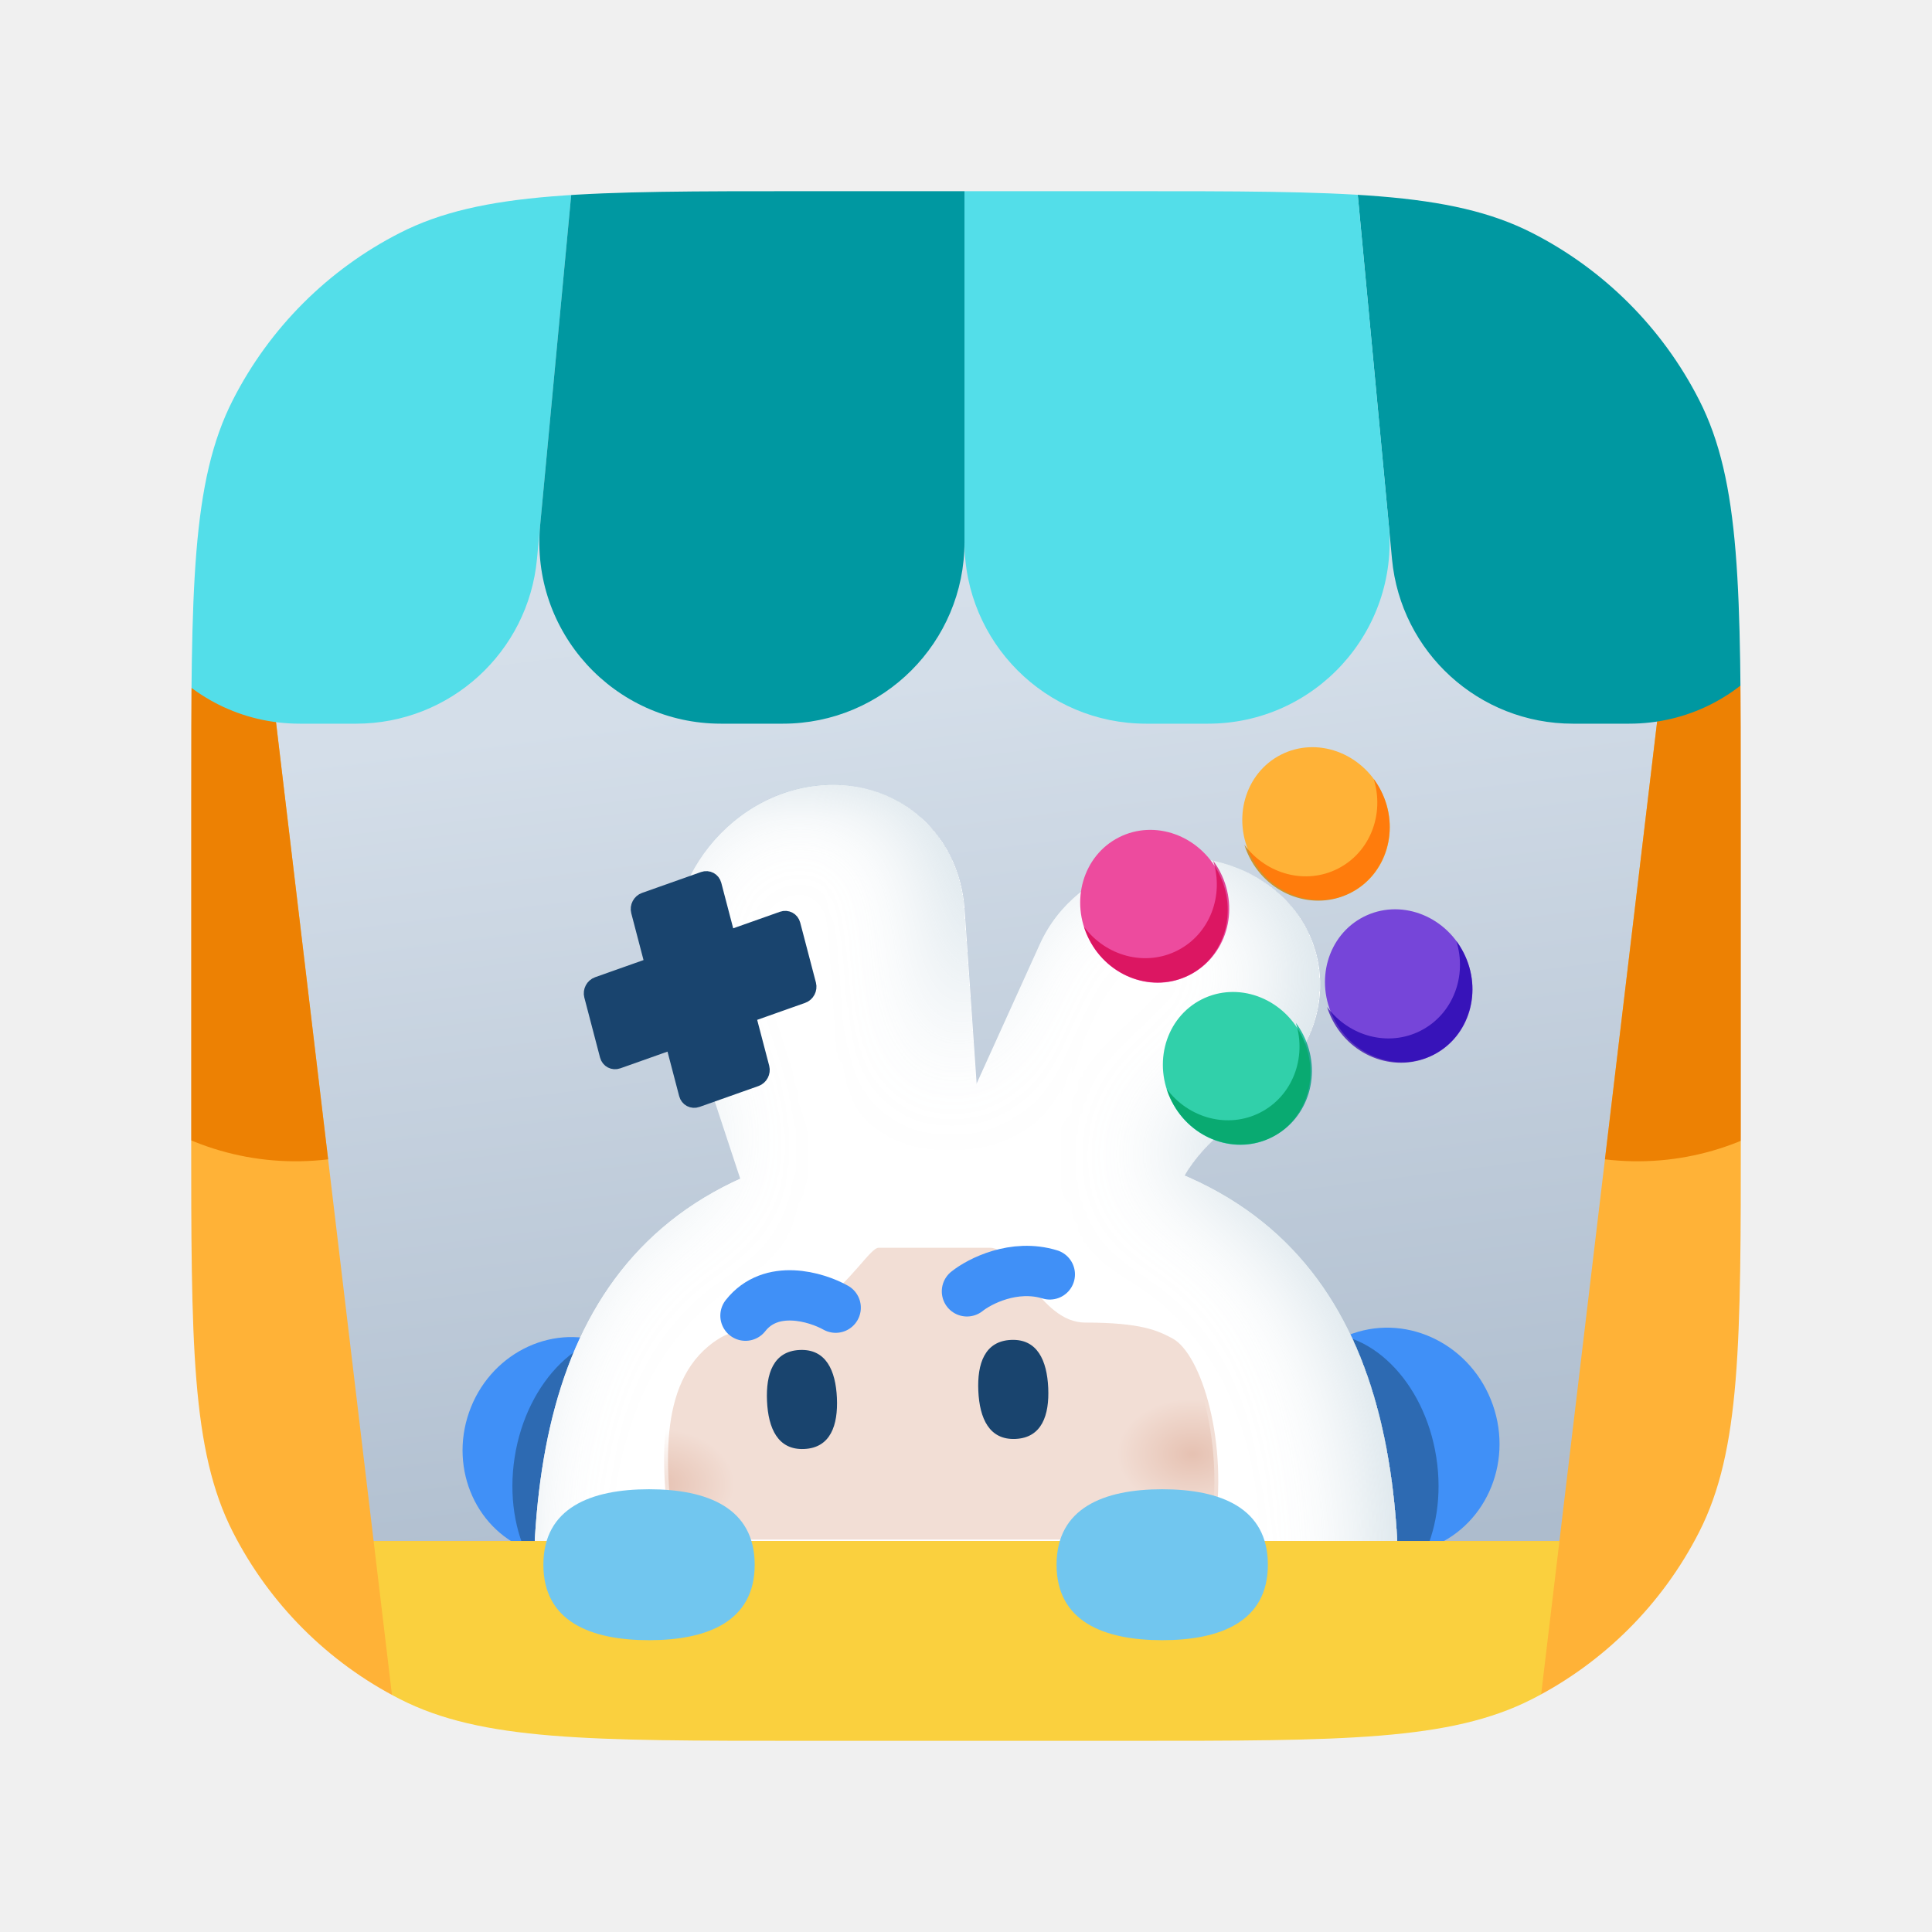
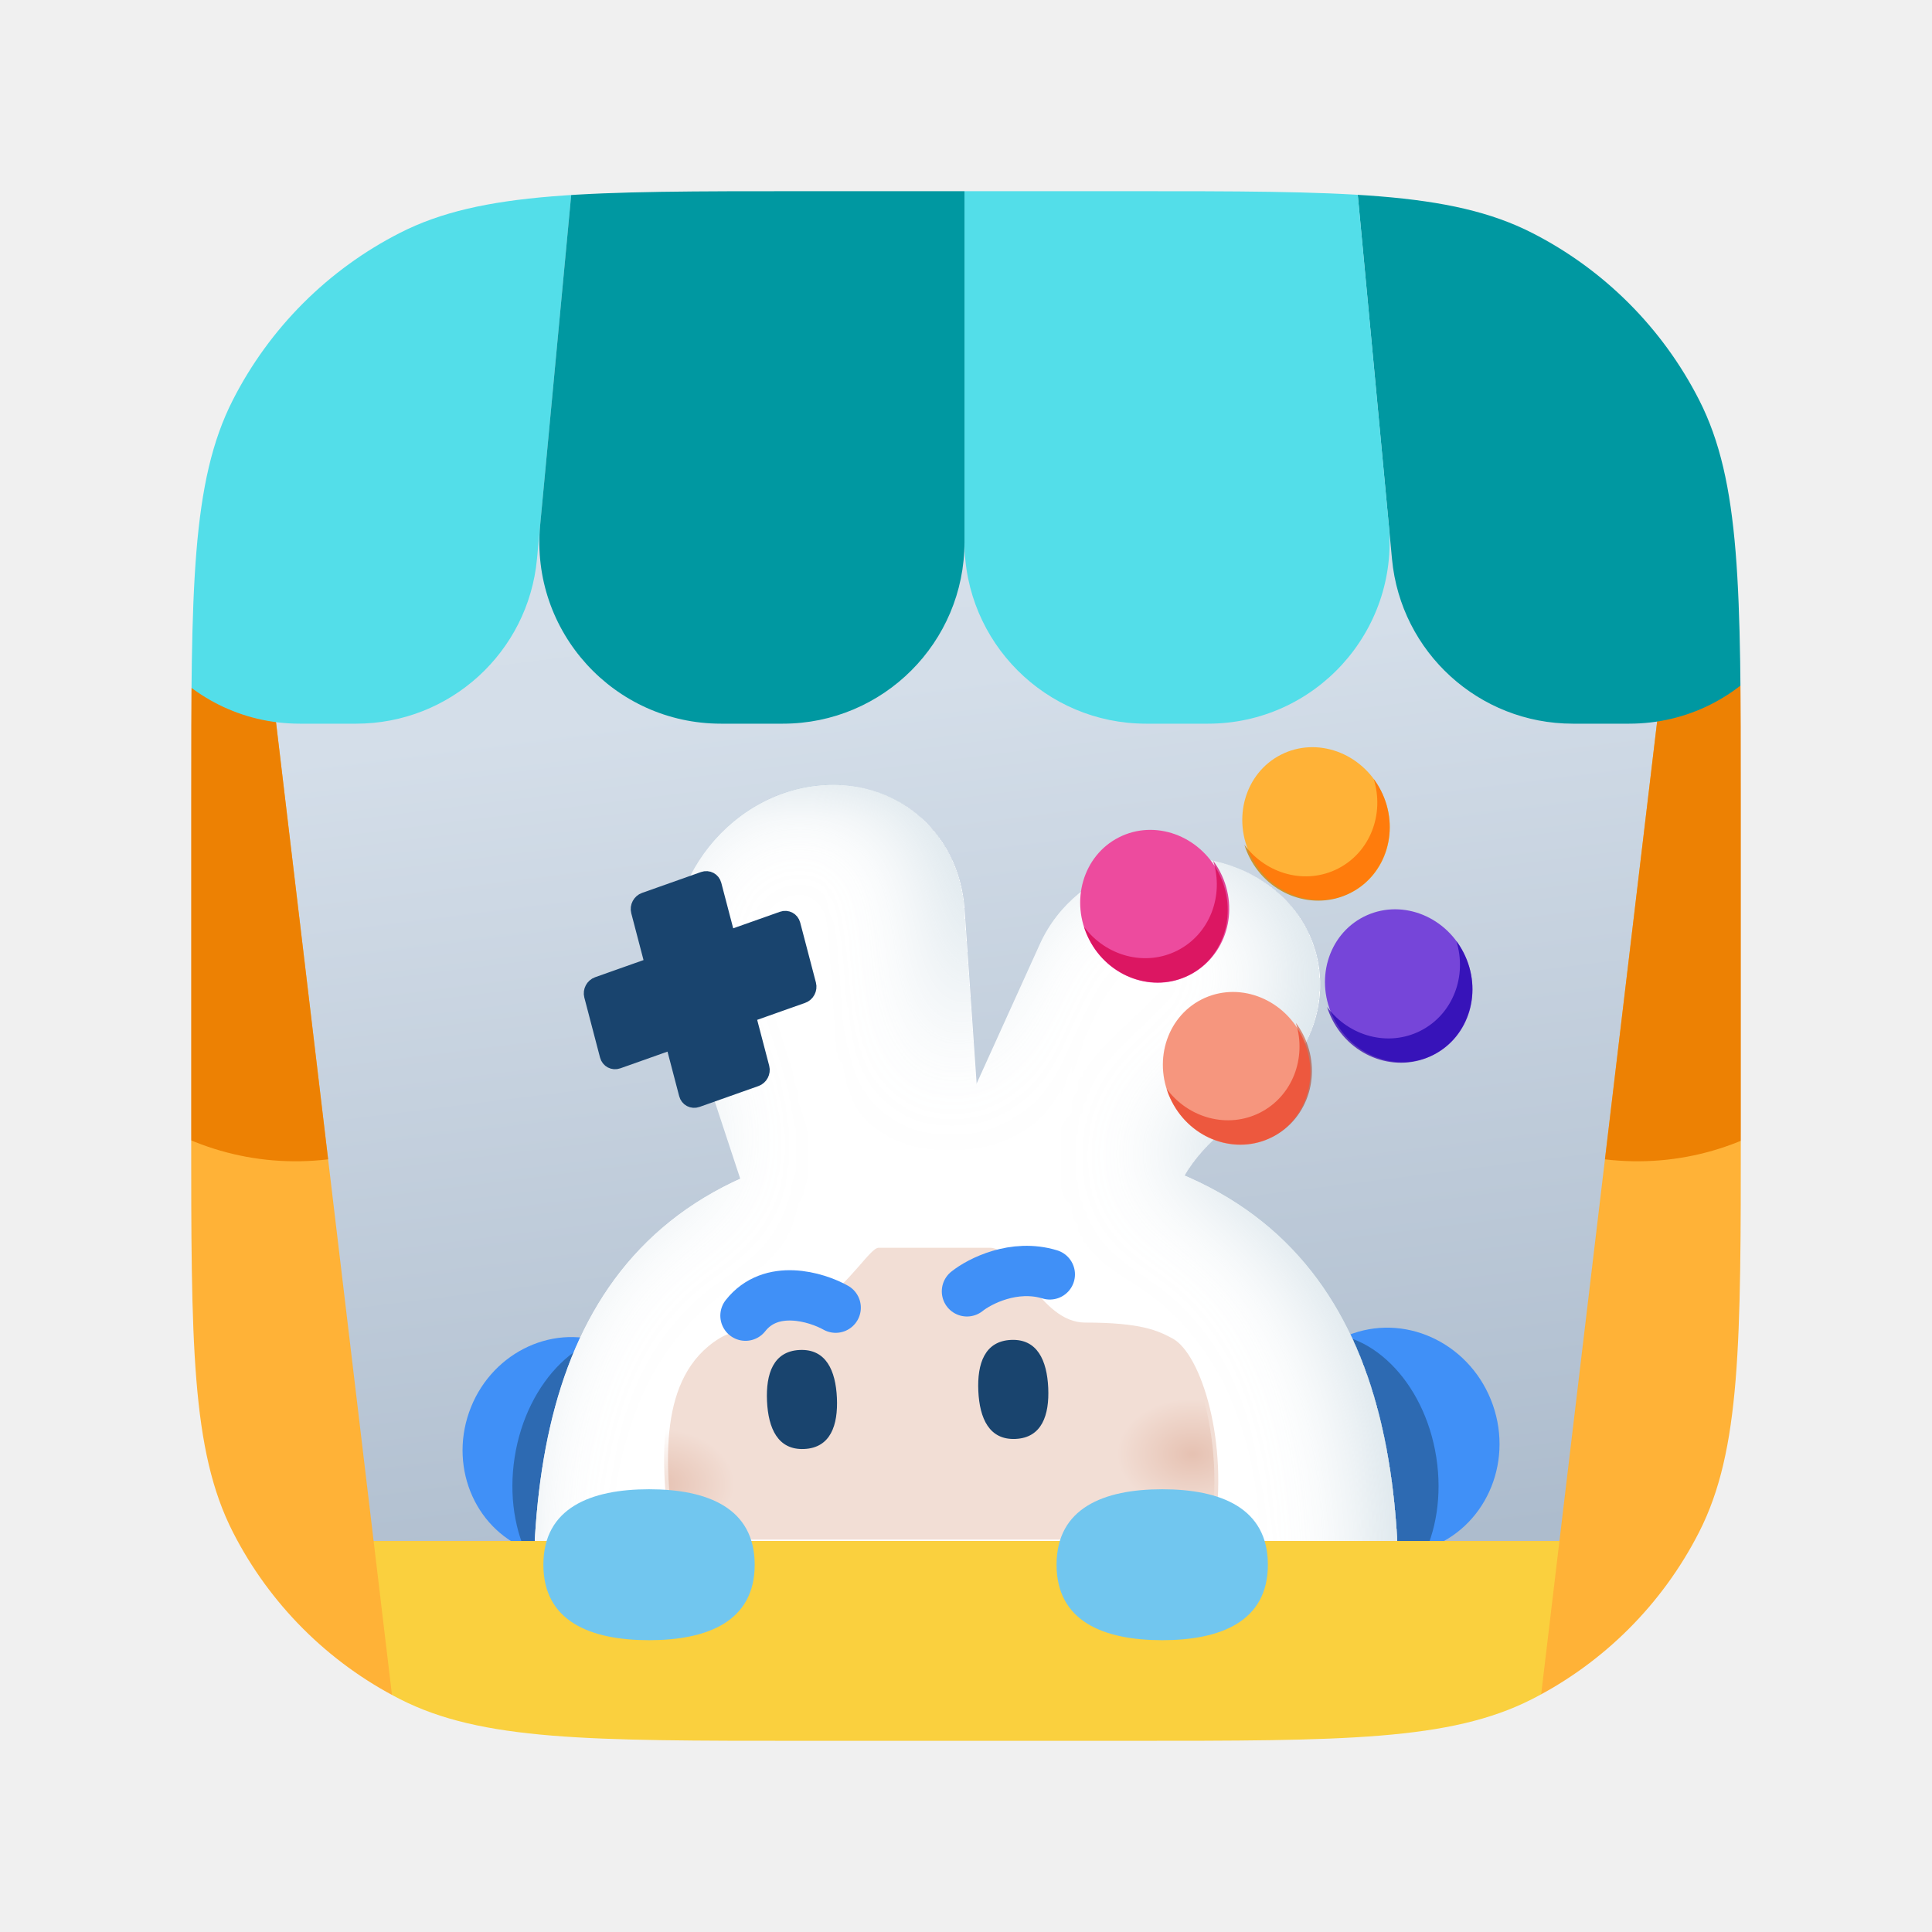
<svg xmlns="http://www.w3.org/2000/svg" width="192" height="192" fill="none" viewBox="0 0 192 192">
  <mask id="mask0_1684_1095" width="154" height="154" x="19" y="19" maskUnits="userSpaceOnUse" style="mask-type:alpha">
    <path fill="#EFF3F5" d="M19 79.8C19 58.518 19 47.877 23.142 39.748C26.785 32.598 32.598 26.785 39.748 23.142C47.877 19 58.518 19 79.8 19H112.2C133.482 19 144.123 19 152.252 23.142C159.402 26.785 165.215 32.598 168.858 39.748C173 47.877 173 58.518 173 79.8V112.2C173 133.482 173 144.123 168.858 152.252C165.215 159.402 159.402 165.215 152.252 168.858C144.123 173 133.482 173 112.2 173H79.8C58.518 173 47.877 173 39.748 168.858C32.598 165.215 26.785 159.402 23.142 152.252C19 144.123 19 133.482 19 112.2V79.8Z" />
  </mask>
  <g mask="url(#mask0_1684_1095)">
    <path fill="url(#paint0_linear_1684_1095)" d="M19 79.8C19 58.518 19 47.877 23.142 39.748C26.785 32.598 32.598 26.785 39.748 23.142C47.877 19 58.518 19 79.8 19H112.2C133.482 19 144.123 19 152.252 23.142C159.402 26.785 165.215 32.598 168.858 39.748C173 47.877 173 58.518 173 79.8V112.2C173 133.482 173 144.123 168.858 152.252C165.215 159.402 159.402 165.215 152.252 168.858C144.123 173 133.482 173 112.2 173H79.8C58.518 173 47.877 173 39.748 168.858C32.598 165.215 26.785 159.402 23.142 152.252C19 144.123 19 133.482 19 112.2V79.8Z" />
    <ellipse fill="#4090F7" rx="10.417" ry="10.966" transform="matrix(-0.944148 -0.329522 -0.329522 0.944148 56.449 143.786)" />
    <ellipse fill="#19446E" opacity=".5" rx="10.417" ry="13.982" transform="matrix(-0.98809 -0.153877 -0.153877 0.98809 61.4384 146.425)" />
    <ellipse cx="138.154" cy="143.196" fill="#4090F7" rx="10.812" ry="11.304" transform="rotate(-19.2397 138.154 143.196)" />
    <ellipse cx="132.445" cy="146.425" fill="#19446E" opacity=".5" rx="10.417" ry="13.982" transform="rotate(-8.8517 132.445 146.425)" />
    <path fill="#fff" d="M67.6 98.838C64.597 89.743 71.312 79.364 81.005 78.119C88.767 77.121 95.314 82.517 95.857 90.359L98.654 130.763C99.063 136.657 94.214 142.074 88.394 142.227C84.514 142.329 81.193 140.012 79.989 136.364L67.6 98.838Z" />
    <path fill="#fff" d="M103.423 93.803C107.036 85.83 117.742 82.713 125.279 87.442C132.457 91.945 133.237 101.403 126.92 107.34L120.468 113.404C118.994 114.79 117.816 116.411 117 118.178L111.602 129.86C108.952 135.593 101.253 137.837 95.788 134.469C92.182 132.246 90.593 128.14 91.817 124.207L96.582 108.902L103.423 93.803Z" />
    <path fill="#fff" d="M139 158.5C139 183.629 130.158 204 96 204C61.842 204 53 183.629 53 158.5C53 133.371 61.842 113 96 113C130.158 113 139 133.371 139 158.5Z" />
    <g filter="url(#filter0_i_1684_1095)">
      <path fill="#fff" d="M67.522 98.838C64.52 89.743 71.235 79.364 80.928 78.119C88.69 77.121 95.237 82.517 95.779 90.359L98.577 130.763C98.986 136.657 94.137 142.074 88.316 142.227C84.437 142.329 81.116 140.012 79.912 136.364L67.522 98.838Z" />
      <path fill="#fff" d="M103.346 93.803C106.958 85.83 117.665 82.713 125.201 87.442C132.38 91.945 133.16 101.403 126.843 107.34L120.391 113.404C118.917 114.79 117.739 116.411 116.923 118.178L111.524 129.86C108.875 135.593 101.176 137.837 95.711 134.469C92.105 132.246 90.515 128.14 91.74 124.207L96.504 108.902L103.346 93.803Z" />
      <path fill="#fff" d="M139 158.5C139 183.629 130.158 204 96 204C61.842 204 53 183.629 53 158.5C53 133.371 61.842 113 96 113C130.158 113 139 133.371 139 158.5Z" />
    </g>
    <path fill="#FFB237" d="M-4.762 160.337C-4.762 156.367 -1.543 153.148 2.427 153.148H189.272C193.242 153.148 196.461 156.367 196.461 160.337V200.401C196.461 204.371 193.242 207.59 189.272 207.59H2.427C-1.543 207.59 -4.762 204.371 -4.762 200.401V160.337Z" />
    <rect width="201.223" height="54.441" x="-4.762" y="153.148" fill="#FAD03E" rx="7.189" />
    <path fill="#FFB237" d="M-1.259 59.807L25.621 56.602L39.258 170.991L12.379 174.196L-1.259 59.807Z" />
    <path fill="#ED8103" d="M-1.259 59.807L25.621 56.602L32.609 115.214C17.763 116.984 4.294 106.384 2.524 91.539L-1.259 59.807Z" />
    <path fill="#FFB237" d="M193.365 59.807L166.485 56.602L152.848 170.991L179.728 174.196L193.365 59.807Z" />
    <path fill="#ED8103" d="M193.365 59.807L166.485 56.602L159.498 115.214C174.343 116.984 187.812 106.384 189.582 91.539L193.365 59.807Z" />
    <path fill="#0098A1" d="M164.826 -12H131.983L138.336 55.561C139.208 64.832 146.992 71.918 156.304 71.918H161.902C173.553 71.918 182.151 61.042 179.462 49.706L164.826 -12Z" />
    <path fill="#53DEE9" d="M26.873 -12H59.716L53.363 55.561C52.491 64.832 44.708 71.918 35.395 71.918H29.797C18.146 71.918 9.548 61.042 12.237 49.706L26.873 -12Z" />
    <path fill="#53DEE9" d="M131.983 -12H95.849V53.871C95.849 63.838 103.929 71.918 113.896 71.918H120.051C130.685 71.918 139.014 62.769 138.019 52.181L131.983 -12Z" />
    <path fill="#0098A1" d="M59.716 -12H95.85V53.871C95.85 63.838 87.77 71.918 77.803 71.918H71.648C61.014 71.918 52.685 62.769 53.681 52.181L59.716 -12Z" />
    <path fill="#F2DED5" d="M71.5 133C65.291 136.821 66.165 145.71 66.898 152.116C66.956 152.621 67.384 153 67.892 153H119.683C120.158 153 120.57 152.665 120.65 152.196C122.142 143.515 119.414 134.539 116.5 133C115.092 132.256 113.469 131.436 107.837 131.436C103.332 131.436 101 124 98.383 124H87.32C86.5 124 84.644 127.305 81.286 129.701C78.229 131.882 73.77 131.603 71.5 133Z" />
    <path fill="#19446E" d="M79.923 143.999C77.307 144.119 76.349 141.955 76.225 139.238C76.101 136.52 76.858 134.278 79.473 134.159C82.089 134.039 83.047 136.203 83.171 138.92C83.295 141.638 82.538 143.88 79.923 143.999Z" />
    <path fill="#19446E" d="M100.923 142.999C98.307 143.119 97.349 140.955 97.225 138.238C97.101 135.52 97.858 133.278 100.473 133.159C103.089 133.039 104.047 135.203 104.171 137.92C104.295 140.638 103.538 142.88 100.923 142.999Z" />
    <g style="mix-blend-mode:multiply">
      <mask id="mask1_1684_1095" width="68" height="14" x="58" y="139" maskUnits="userSpaceOnUse" style="mask-type:alpha">
        <ellipse cx="118.5" cy="144.5" fill="url(#paint1_radial_1684_1095)" rx="7.5" ry="5.5" />
        <ellipse cx="65.5" cy="147.5" fill="url(#paint2_radial_1684_1095)" rx="7.5" ry="5.5" />
      </mask>
      <g mask="url(#mask1_1684_1095)">
        <path fill="#F2DED5" d="M71.115 133C64.906 136.821 65.779 145.71 66.513 152.116C66.571 152.621 66.998 153 67.507 153H119.297C119.773 153 120.184 152.665 120.265 152.196C121.756 143.515 119.028 134.539 116.115 133C114.706 132.256 113.084 131.436 107.452 131.436C102.946 131.436 100.615 124 97.998 124H86.935C86.115 124 84.259 127.305 80.901 129.701C77.843 131.882 73.385 131.603 71.115 133Z" />
      </g>
    </g>
    <path stroke="#4090F7" stroke-linecap="round" stroke-linejoin="round" stroke-width="5" d="M83.049 129.955C81.119 128.876 76.622 127.525 74.085 130.749" />
    <path stroke="#4090F7" stroke-linecap="round" stroke-linejoin="round" stroke-width="5" d="M96.095 128.332C97.362 127.32 100.783 125.567 104.329 126.648" />
    <path fill="#71C6EF" d="M75 155.5C75 161.148 70.299 163 64.5 163C58.701 163 54 161.148 54 155.5C54 149.852 58.701 148 64.5 148C70.299 148 75 149.852 75 155.5Z" />
    <path fill="#71C6EF" d="M126 155.5C126 161.148 121.299 163 115.5 163C109.701 163 105 161.148 105 155.5C105 149.852 109.701 148 115.5 148C121.299 148 126 149.852 126 155.5Z" />
    <ellipse cx="114.678" cy="90.068" fill="#ED4B9E" rx="7.234" ry="7.686" transform="rotate(-27.0243 114.678 90.068)" />
-     <ellipse cx="122.895" cy="106.177" fill="#31D0AA" rx="7.234" ry="7.686" transform="rotate(-27.0243 122.895 106.177)" />
+     <ellipse cx="122.895" cy="106.177" fill="#F6967E" rx="7.234" ry="7.686" transform="rotate(-27.0243 122.895 106.177)" />
    <ellipse cx="130.787" cy="81.851" fill="#FFB237" rx="7.234" ry="7.686" transform="rotate(-27.0243 130.787 81.8512)" />
    <ellipse cx="139.004" cy="97.961" fill="#7645D9" rx="7.234" ry="7.686" transform="rotate(-27.0243 139.004 97.9607)" />
    <g style="mix-blend-mode:multiply">
      <path fill="#ED4B9E" fill-rule="evenodd" d="M120.565 85.543C121.656 89.025 120.229 92.82 117.018 94.457C113.808 96.094 109.898 95.022 107.719 92.095C107.853 92.521 108.024 92.942 108.234 93.355C110.163 97.136 114.647 98.711 118.251 96.873C121.854 95.035 123.211 90.48 121.283 86.699C121.073 86.287 120.832 85.901 120.565 85.543Z" clip-rule="evenodd" />
    </g>
    <g style="mix-blend-mode:multiply">
-       <path fill="#31D0AA" fill-rule="evenodd" d="M128.782 101.652C129.873 105.134 128.445 108.929 125.235 110.566C122.024 112.204 118.115 111.132 115.936 108.204C116.069 108.63 116.241 109.052 116.451 109.464C118.38 113.245 122.864 114.821 126.467 112.983C130.071 111.145 131.428 106.59 129.5 102.809C129.289 102.396 129.049 102.01 128.782 101.652Z" clip-rule="evenodd" />
+       <path fill="#F6967E" fill-rule="evenodd" d="M128.782 101.652C129.873 105.134 128.445 108.929 125.235 110.566C122.024 112.204 118.115 111.132 115.936 108.204C116.069 108.63 116.241 109.052 116.451 109.464C118.38 113.245 122.864 114.821 126.467 112.983C130.071 111.145 131.428 106.59 129.5 102.809C129.289 102.396 129.049 102.01 128.782 101.652Z" clip-rule="evenodd" />
    </g>
    <g style="mix-blend-mode:multiply">
      <path fill="#FFB237" fill-rule="evenodd" d="M136.514 77.408C137.605 80.89 136.177 84.685 132.966 86.322C129.756 87.96 125.846 86.888 123.668 83.96C123.801 84.386 123.972 84.808 124.183 85.22C126.111 89.001 130.596 90.577 134.199 88.739C137.802 86.901 139.16 82.346 137.231 78.564C137.021 78.152 136.78 77.766 136.514 77.408Z" clip-rule="evenodd" />
    </g>
    <g style="mix-blend-mode:multiply">
      <path fill="#7645D9" fill-rule="evenodd" d="M144.73 93.517C145.821 97 144.394 100.794 141.183 102.432C137.973 104.069 134.063 102.997 131.884 100.07C132.018 100.496 132.189 100.917 132.399 101.33C134.328 105.111 138.813 106.686 142.416 104.848C146.019 103.01 147.377 98.455 145.448 94.674C145.238 94.262 144.997 93.876 144.73 93.517Z" clip-rule="evenodd" />
    </g>
  </g>
  <path fill="#19446E" stroke="#19446E" stroke-linejoin="round" stroke-width="1.616" d="M68.278 108.731C68.391 109.163 68.824 109.392 69.245 109.243L75.104 107.169C75.524 107.02 75.774 106.549 75.661 106.117L74.278 100.839L79.747 98.902C80.168 98.753 80.417 98.282 80.304 97.85L78.741 91.886C78.628 91.454 78.195 91.225 77.775 91.374L72.306 93.311L70.898 87.937C70.785 87.505 70.352 87.276 69.931 87.425L64.073 89.499C63.652 89.648 63.402 90.119 63.516 90.551L64.923 95.925L59.408 97.878C58.987 98.027 58.738 98.498 58.851 98.929L60.413 104.894C60.526 105.326 60.959 105.555 61.38 105.406L66.895 103.453L68.278 108.731Z" />
  <defs>
    <filter id="filter0_i_1684_1095" width="89" height="127" x="50" y="77" color-interpolation-filters="sRGB" filterUnits="userSpaceOnUse">
      <feFlood flood-opacity="0" result="BackgroundImageFix" />
      <feBlend in="SourceGraphic" in2="BackgroundImageFix" mode="normal" result="shape" />
      <feColorMatrix in="SourceAlpha" result="hardAlpha" type="matrix" values="0 0 0 0 0 0 0 0 0 0 0 0 0 0 0 0 0 0 127 0" />
      <feOffset dx="-3" dy="-1" />
      <feGaussianBlur stdDeviation="4.5" />
      <feComposite in2="hardAlpha" k2="-1" k3="1" operator="arithmetic" />
      <feColorMatrix type="matrix" values="0 0 0 0 0.726 0 0 0 0 0.806 0 0 0 0 0.85 0 0 0 0.55 0" />
      <feBlend in2="shape" mode="normal" result="effect1_innerShadow_1684_1095" />
    </filter>
    <linearGradient id="paint0_linear_1684_1095" x1="38" x2="71" y1="-101.5" y2="162" gradientUnits="userSpaceOnUse">
      <stop stop-color="#E1EBF5" />
      <stop offset=".657" stop-color="#D4DEE9" />
      <stop offset="1" stop-color="#ADBCCD" />
    </linearGradient>
    <radialGradient id="paint1_radial_1684_1095" cx="0" cy="0" r="1" gradientTransform="translate(118.5 144.5) rotate(90) scale(5.5 7.5)" gradientUnits="userSpaceOnUse">
      <stop stop-color="#DDAFA2" />
      <stop offset="1" stop-color="#DDAFA2" stop-opacity="0" />
    </radialGradient>
    <radialGradient id="paint2_radial_1684_1095" cx="0" cy="0" r="1" gradientTransform="translate(65.5 147.5) rotate(90) scale(5.5 7.5)" gradientUnits="userSpaceOnUse">
      <stop stop-color="#DDAFA2" />
      <stop offset="1" stop-color="#DDAFA2" stop-opacity="0" />
    </radialGradient>
  </defs>
</svg>
